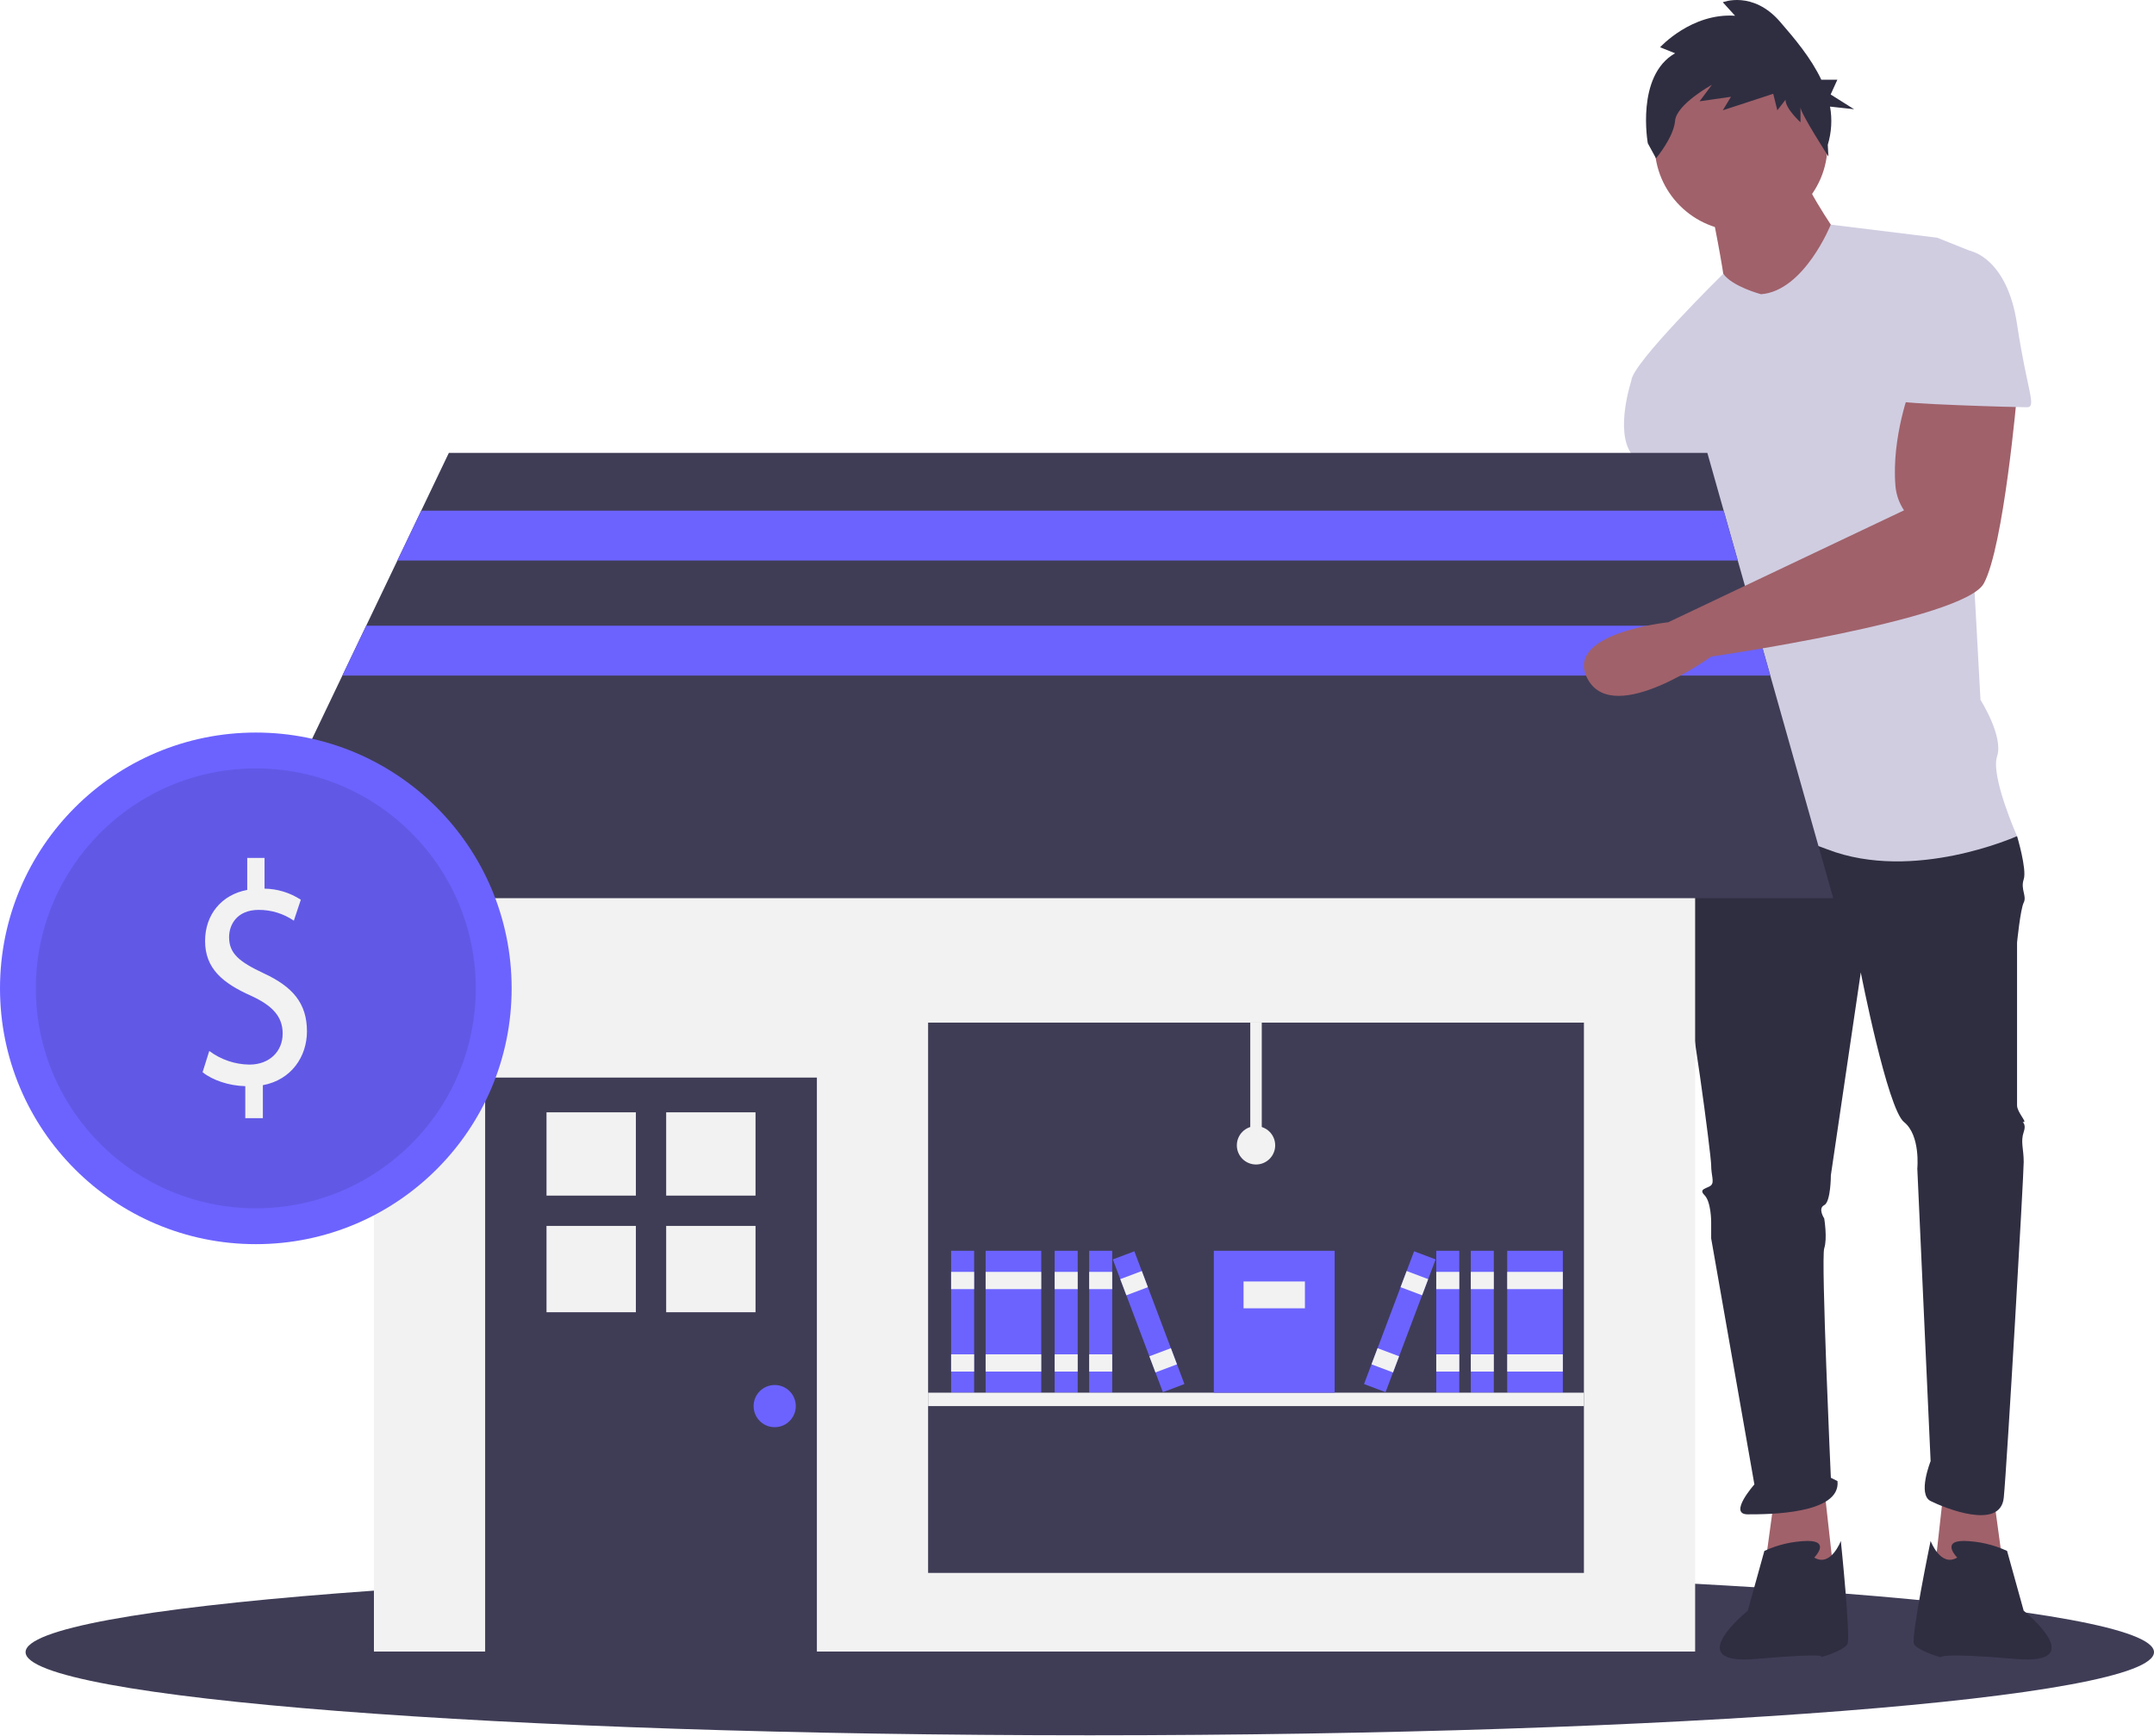
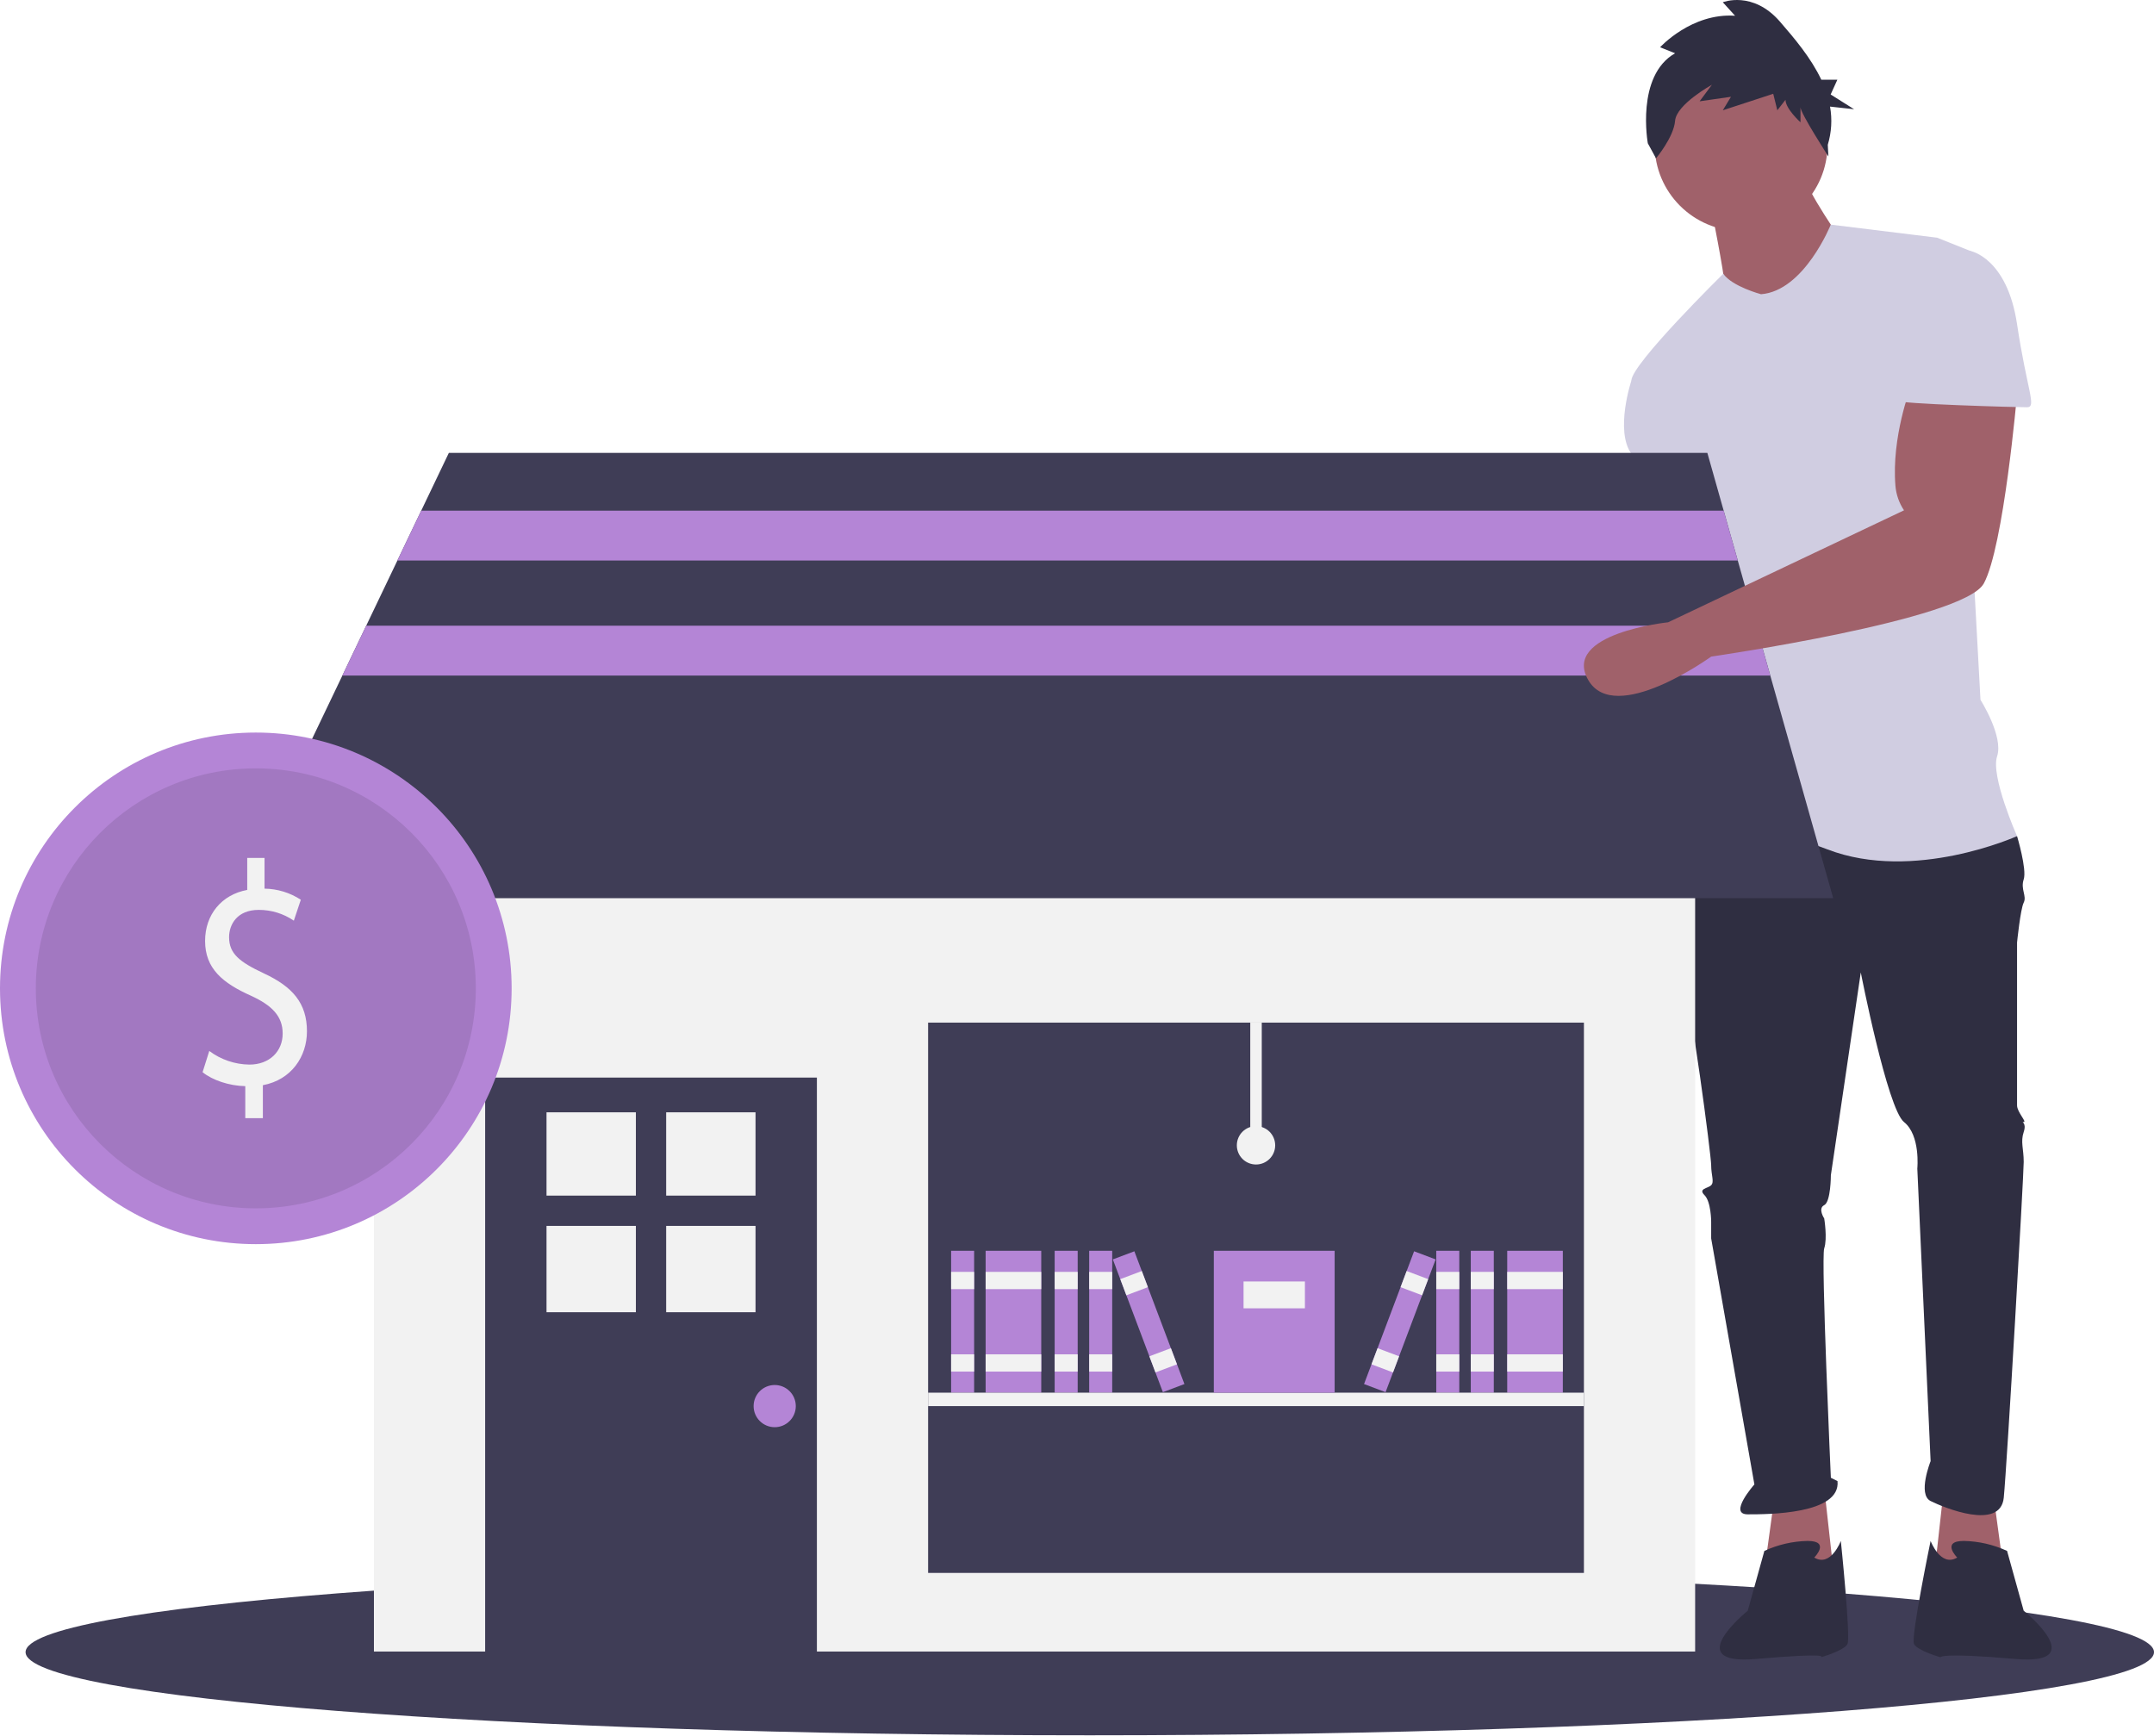
<svg xmlns="http://www.w3.org/2000/svg" id="b582dbfc-ed60-4217-aa06-1e10ec960023" data-name="Layer 1" width="842" height="678.376" viewBox="0 0 842 678.376">
  <ellipse cx="426" cy="645.876" rx="416" ry="32.5" fill="#3f3d56" />
  <polygon points="779.369 585.5 783.268 614.093 755.975 616.692 759.874 581.601 779.369 585.5" fill="#a0616a" />
  <path d="M829.702,303.812s2.599,35.091,2.599,36.391S814.106,431.18,814.106,431.18s-25.993,49.387,0,48.088,18.195-46.788,18.195-46.788l27.293-75.381-11.697-53.286Z" transform="translate(-179 -110.8118)" fill="#a0616a" />
  <polygon points="693.591 585.5 689.692 614.093 716.985 616.692 713.086 581.601 693.591 585.5" fill="#a0616a" />
  <path d="M842.698,428.581l-6.498,9.098s-3.899,38.99,0,51.987,11.697,72.781,11.697,76.68,1.3,6.498,0,7.798-5.199,1.3-2.599,3.899,2.599,10.397,2.599,10.397V594.938l16.896,96.175s-10.397,11.697-2.599,11.697,36.391,0,35.091-12.997l-2.599-1.3s-3.899-85.778-2.599-89.677,0-11.697,0-11.697-2.599-3.899,0-5.199,2.599-11.697,2.599-11.697l11.697-79.28s10.397,53.286,16.896,58.485,5.199,18.195,5.199,18.195l5.199,114.371s-5.199,12.997,0,15.596,27.293,11.697,28.593-1.3,7.798-126.068,7.798-131.266-1.3-7.798,0-11.697-1.3-3.899,0-3.899-2.599-3.899-2.599-6.498V479.268s1.3-12.997,2.599-15.596-1.3-5.199,0-9.098-2.599-16.896-2.599-16.896l-58.485-15.596Z" transform="translate(-179 -110.8118)" fill="#2f2e41" />
  <path d="M888.187,719.706s6.498-6.498-2.599-6.498a42.303,42.303,0,0,0-16.896,3.899l-6.498,23.394S835.55,761.945,865.442,759.346s25.344-.65,25.344-.65,9.098-2.599,10.397-5.199-2.599-40.29-2.599-40.29S894.685,723.605,888.187,719.706Z" transform="translate(-179 -110.8118)" fill="#2f2e41" />
  <path d="M944.072,719.706s-6.498-6.498,2.599-6.498a42.303,42.303,0,0,1,16.896,3.899l6.498,23.394s26.643,21.445-3.249,18.845-29.243-.65-29.243-.65-9.098-2.599-10.397-5.199,6.498-40.29,6.498-40.29S937.574,723.605,944.072,719.706Z" transform="translate(-179 -110.8118)" fill="#2f2e41" />
  <circle cx="680.594" cy="56.536" r="33.791" fill="#a0616a" />
  <path d="M847.897,192.041s5.199,25.993,5.199,29.892,22.094,15.596,22.094,15.596l24.694-31.192s-15.596-22.094-15.596-27.293Z" transform="translate(-179 -110.8118)" fill="#a0616a" />
  <path d="M867.392,225.832s-11.328-3.015-14.761-8.006c0,0-35.926,35.299-35.926,41.797l28.593,50.687s0,18.195,2.599,19.495,0,0,0,5.199-7.798,38.99-5.199,44.189,5.199,1.3,2.599,9.098-9.098,49.387-9.098,49.387,23.394-7.798,57.185,5.199,74.081-5.199,74.081-5.199-10.397-23.394-7.798-31.192-6.498-22.094-6.498-22.094l-6.498-119.569s9.098-53.286,2.599-55.886L936.274,203.738l-41.621-5.115S884.288,224.533,867.392,225.832Z" transform="translate(-179 -110.8118)" fill="#d0cde1" />
  <path d="M829.702,250.526l-12.997,9.098s-6.498,19.495,0,28.593,9.098,22.094,9.098,22.094l25.993-2.599Z" transform="translate(-179 -110.8118)" fill="#d0cde1" />
  <path d="M833.794,131.636l-5.862-2.347s12.256-13.493,29.308-12.32l-4.796-5.28s11.723-4.693,22.38,7.626c5.602,6.476,12.084,14.089,16.125,22.664h6.277l-2.62,5.769,9.17,5.769-9.412-1.036a31.921,31.921,0,0,1-.89,14.94l.252,4.56s-10.91-16.879-10.91-19.226v5.867s-5.862-5.28-5.862-8.8l-3.197,4.107-1.599-6.453-19.716,6.453,3.197-5.28-12.256,1.76,4.796-6.453s-13.854,7.627-14.387,14.08c-.533,6.453-7.46,14.666-7.46,14.666l-3.197-5.867S818.341,140.435,833.794,131.636Z" transform="translate(-179 -110.8118)" fill="#2f2e41" />
  <rect x="146.169" y="282.832" width="516.463" height="362.798" fill="#f2f2f2" />
  <rect x="189.645" y="421.256" width="129.678" height="226.374" fill="#3f3d56" />
  <rect x="213.632" y="434.837" width="34.932" height="32.563" fill="#f2f2f2" />
  <rect x="260.405" y="434.837" width="34.932" height="32.563" fill="#f2f2f2" />
  <rect x="213.632" y="479.241" width="34.932" height="33.748" fill="#f2f2f2" />
  <rect x="260.405" y="479.241" width="34.932" height="33.748" fill="#f2f2f2" />
-   <circle cx="302.832" cy="549.684" r="8.245" fill="#6c63ff" />
+   <circle cx="302.832" cy="549.684" r="8.245" fill="#b485d6" />
  <rect x="362.799" y="399.767" width="256.357" height="215.13" fill="#3f3d56" />
  <polygon points="716.602 351.134 92.199 351.134 133.831 264.092 143.148 244.603 155.337 219.117 164.654 199.628 175.455 177.051 667.407 177.051 673.786 199.628 679.295 219.117 686.499 244.603 692.008 264.092 716.602 351.134" fill="#3f3d56" />
-   <rect x="371.794" y="488.967" width="8.995" height="55.469" fill="#6c63ff" />
+   <rect x="371.794" y="488.967" width="8.995" height="55.469" fill="#b485d6" />
  <rect x="371.794" y="497.213" width="8.995" height="6.746" fill="#f2f2f2" />
  <rect x="371.794" y="529.445" width="8.995" height="6.746" fill="#f2f2f2" />
-   <rect x="385.286" y="488.967" width="21.738" height="55.469" fill="#6c63ff" />
+   <rect x="385.286" y="488.967" width="21.738" height="55.469" fill="#b485d6" />
  <rect x="385.286" y="497.213" width="21.738" height="6.746" fill="#f2f2f2" />
  <rect x="385.286" y="529.445" width="21.738" height="6.746" fill="#f2f2f2" />
-   <rect x="412.271" y="488.967" width="8.995" height="55.469" fill="#6c63ff" />
+   <rect x="412.271" y="488.967" width="8.995" height="55.469" fill="#b485d6" />
  <rect x="412.271" y="497.213" width="8.995" height="6.746" fill="#f2f2f2" />
  <rect x="412.271" y="529.445" width="8.995" height="6.746" fill="#f2f2f2" />
-   <rect x="425.764" y="488.967" width="8.995" height="55.469" fill="#6c63ff" />
+   <rect x="425.764" y="488.967" width="8.995" height="55.469" fill="#b485d6" />
  <rect x="425.764" y="497.213" width="8.995" height="6.746" fill="#f2f2f2" />
  <rect x="425.764" y="529.445" width="8.995" height="6.746" fill="#f2f2f2" />
-   <rect x="623.503" y="599.779" width="8.995" height="55.469" transform="translate(-359.9765 151.0324) rotate(-20.65411)" fill="#6c63ff" />
+   <rect x="623.503" y="599.779" width="8.995" height="55.469" transform="translate(-359.9765 151.0324) rotate(-20.65411)" fill="#b485d6" />
  <rect x="617.819" y="609.06" width="8.995" height="6.746" transform="translate(-355.0227 148.058) rotate(-20.65411)" fill="#f2f2f2" />
  <rect x="629.188" y="639.221" width="8.995" height="6.746" transform="translate(-364.9303 154.0067) rotate(-20.65411)" fill="#f2f2f2" />
-   <rect x="589.173" y="488.967" width="21.738" height="55.469" fill="#6c63ff" />
+   <rect x="589.173" y="488.967" width="21.738" height="55.469" fill="#b485d6" />
  <rect x="589.173" y="497.213" width="21.738" height="6.746" fill="#f2f2f2" />
  <rect x="589.173" y="529.445" width="21.738" height="6.746" fill="#f2f2f2" />
-   <rect x="574.931" y="488.967" width="8.995" height="55.469" fill="#6c63ff" />
+   <rect x="574.931" y="488.967" width="8.995" height="55.469" fill="#b485d6" />
  <rect x="574.931" y="497.213" width="8.995" height="6.746" fill="#f2f2f2" />
  <rect x="574.931" y="529.445" width="8.995" height="6.746" fill="#f2f2f2" />
-   <rect x="561.438" y="488.967" width="8.995" height="55.469" fill="#6c63ff" />
+   <rect x="561.438" y="488.967" width="8.995" height="55.469" fill="#b485d6" />
  <rect x="561.438" y="497.213" width="8.995" height="6.746" fill="#f2f2f2" />
  <rect x="561.438" y="529.445" width="8.995" height="6.746" fill="#f2f2f2" />
-   <rect x="698.462" y="623.016" width="55.469" height="8.995" transform="translate(-296.1332 974.883) rotate(-69.34589)" fill="#6c63ff" />
+   <rect x="698.462" y="623.016" width="55.469" height="8.995" transform="translate(-296.1332 974.883) rotate(-69.34589)" fill="#b485d6" />
  <rect x="728.508" y="607.936" width="6.746" height="8.995" transform="translate(-278.3428 970.4412) rotate(-69.34589)" fill="#f2f2f2" />
  <rect x="717.138" y="638.096" width="6.746" height="8.995" transform="translate(-313.9237 979.3249) rotate(-69.34589)" fill="#f2f2f2" />
  <rect x="362.799" y="544.437" width="256.357" height="5.247" fill="#f2f2f2" />
-   <rect x="474.487" y="488.967" width="47.224" height="55.469" fill="#6c63ff" />
+   <rect x="474.487" y="488.967" width="47.224" height="55.469" fill="#b485d6" />
  <rect x="486.105" y="500.961" width="23.987" height="10.494" fill="#f2f2f2" />
  <rect x="488.729" y="399.767" width="4.497" height="47.973" fill="#f2f2f2" />
  <circle cx="490.977" cy="447.74" r="7.496" fill="#f2f2f2" />
-   <polygon points="679.295 219.117 155.337 219.117 164.654 199.628 673.786 199.628 679.295 219.117" fill="#6c63ff" />
-   <polygon points="692.008 264.092 133.831 264.092 143.148 244.603 686.499 244.603 692.008 264.092" fill="#6c63ff" />
+   <polygon points="679.295 219.117 155.337 219.117 164.654 199.628 673.786 199.628 679.295 219.117" fill="#b485d6" />
+   <polygon points="692.008 264.092 133.831 264.092 143.148 244.603 686.499 244.603 692.008 264.092" fill="#b485d6" />
  <path d="M925.877,262.223s-7.526,19.353-5.954,38.501a20.293,20.293,0,0,0,3.355,9.587h0L831.073,354.085s-41.662,4.313-31.264,22.509,48.088-9.098,48.088-9.098,98.775-14.296,106.573-28.593,12.997-74.081,12.997-74.081Z" transform="translate(-179 -110.8118)" fill="#a0616a" />
  <path d="M929.776,208.937h19.495s14.296,2.599,18.195,28.593,7.798,32.492,3.899,32.492-50.687-1.3-50.687-2.599S929.776,208.937,929.776,208.937Z" transform="translate(-179 -110.8118)" fill="#d0cde1" />
-   <circle cx="100" cy="386.376" r="100" fill="#6c63ff" />
+   <circle cx="100" cy="386.376" r="100" fill="#b485d6" />
  <circle cx="100" cy="386.376" r="86" opacity="0.1" />
  <path d="M274.879,547.936V535.419c-6.327-.123-12.873-2.355-16.691-5.453l2.618-8.303a26.681,26.681,0,0,0,15.709,5.329c7.746,0,12.982-5.081,12.982-12.145,0-6.816-4.255-11.03-12.328-14.748-11.128-4.957-18-10.658-18-21.44,0-10.287,6.437-18.094,16.473-19.953V446.188h6.764v12.021A26.543,26.543,0,0,1,296.589,462.547l-2.728,8.18a24.107,24.107,0,0,0-13.746-4.214c-8.4,0-11.564,5.701-11.564,10.658,0,6.444,4.036,9.666,13.528,14.128,11.236,5.205,16.909,11.649,16.909,22.679,0,9.79-6,18.962-17.237,21.068v12.89Z" transform="translate(-179 -110.8118)" fill="#f2f2f2" />
</svg>
